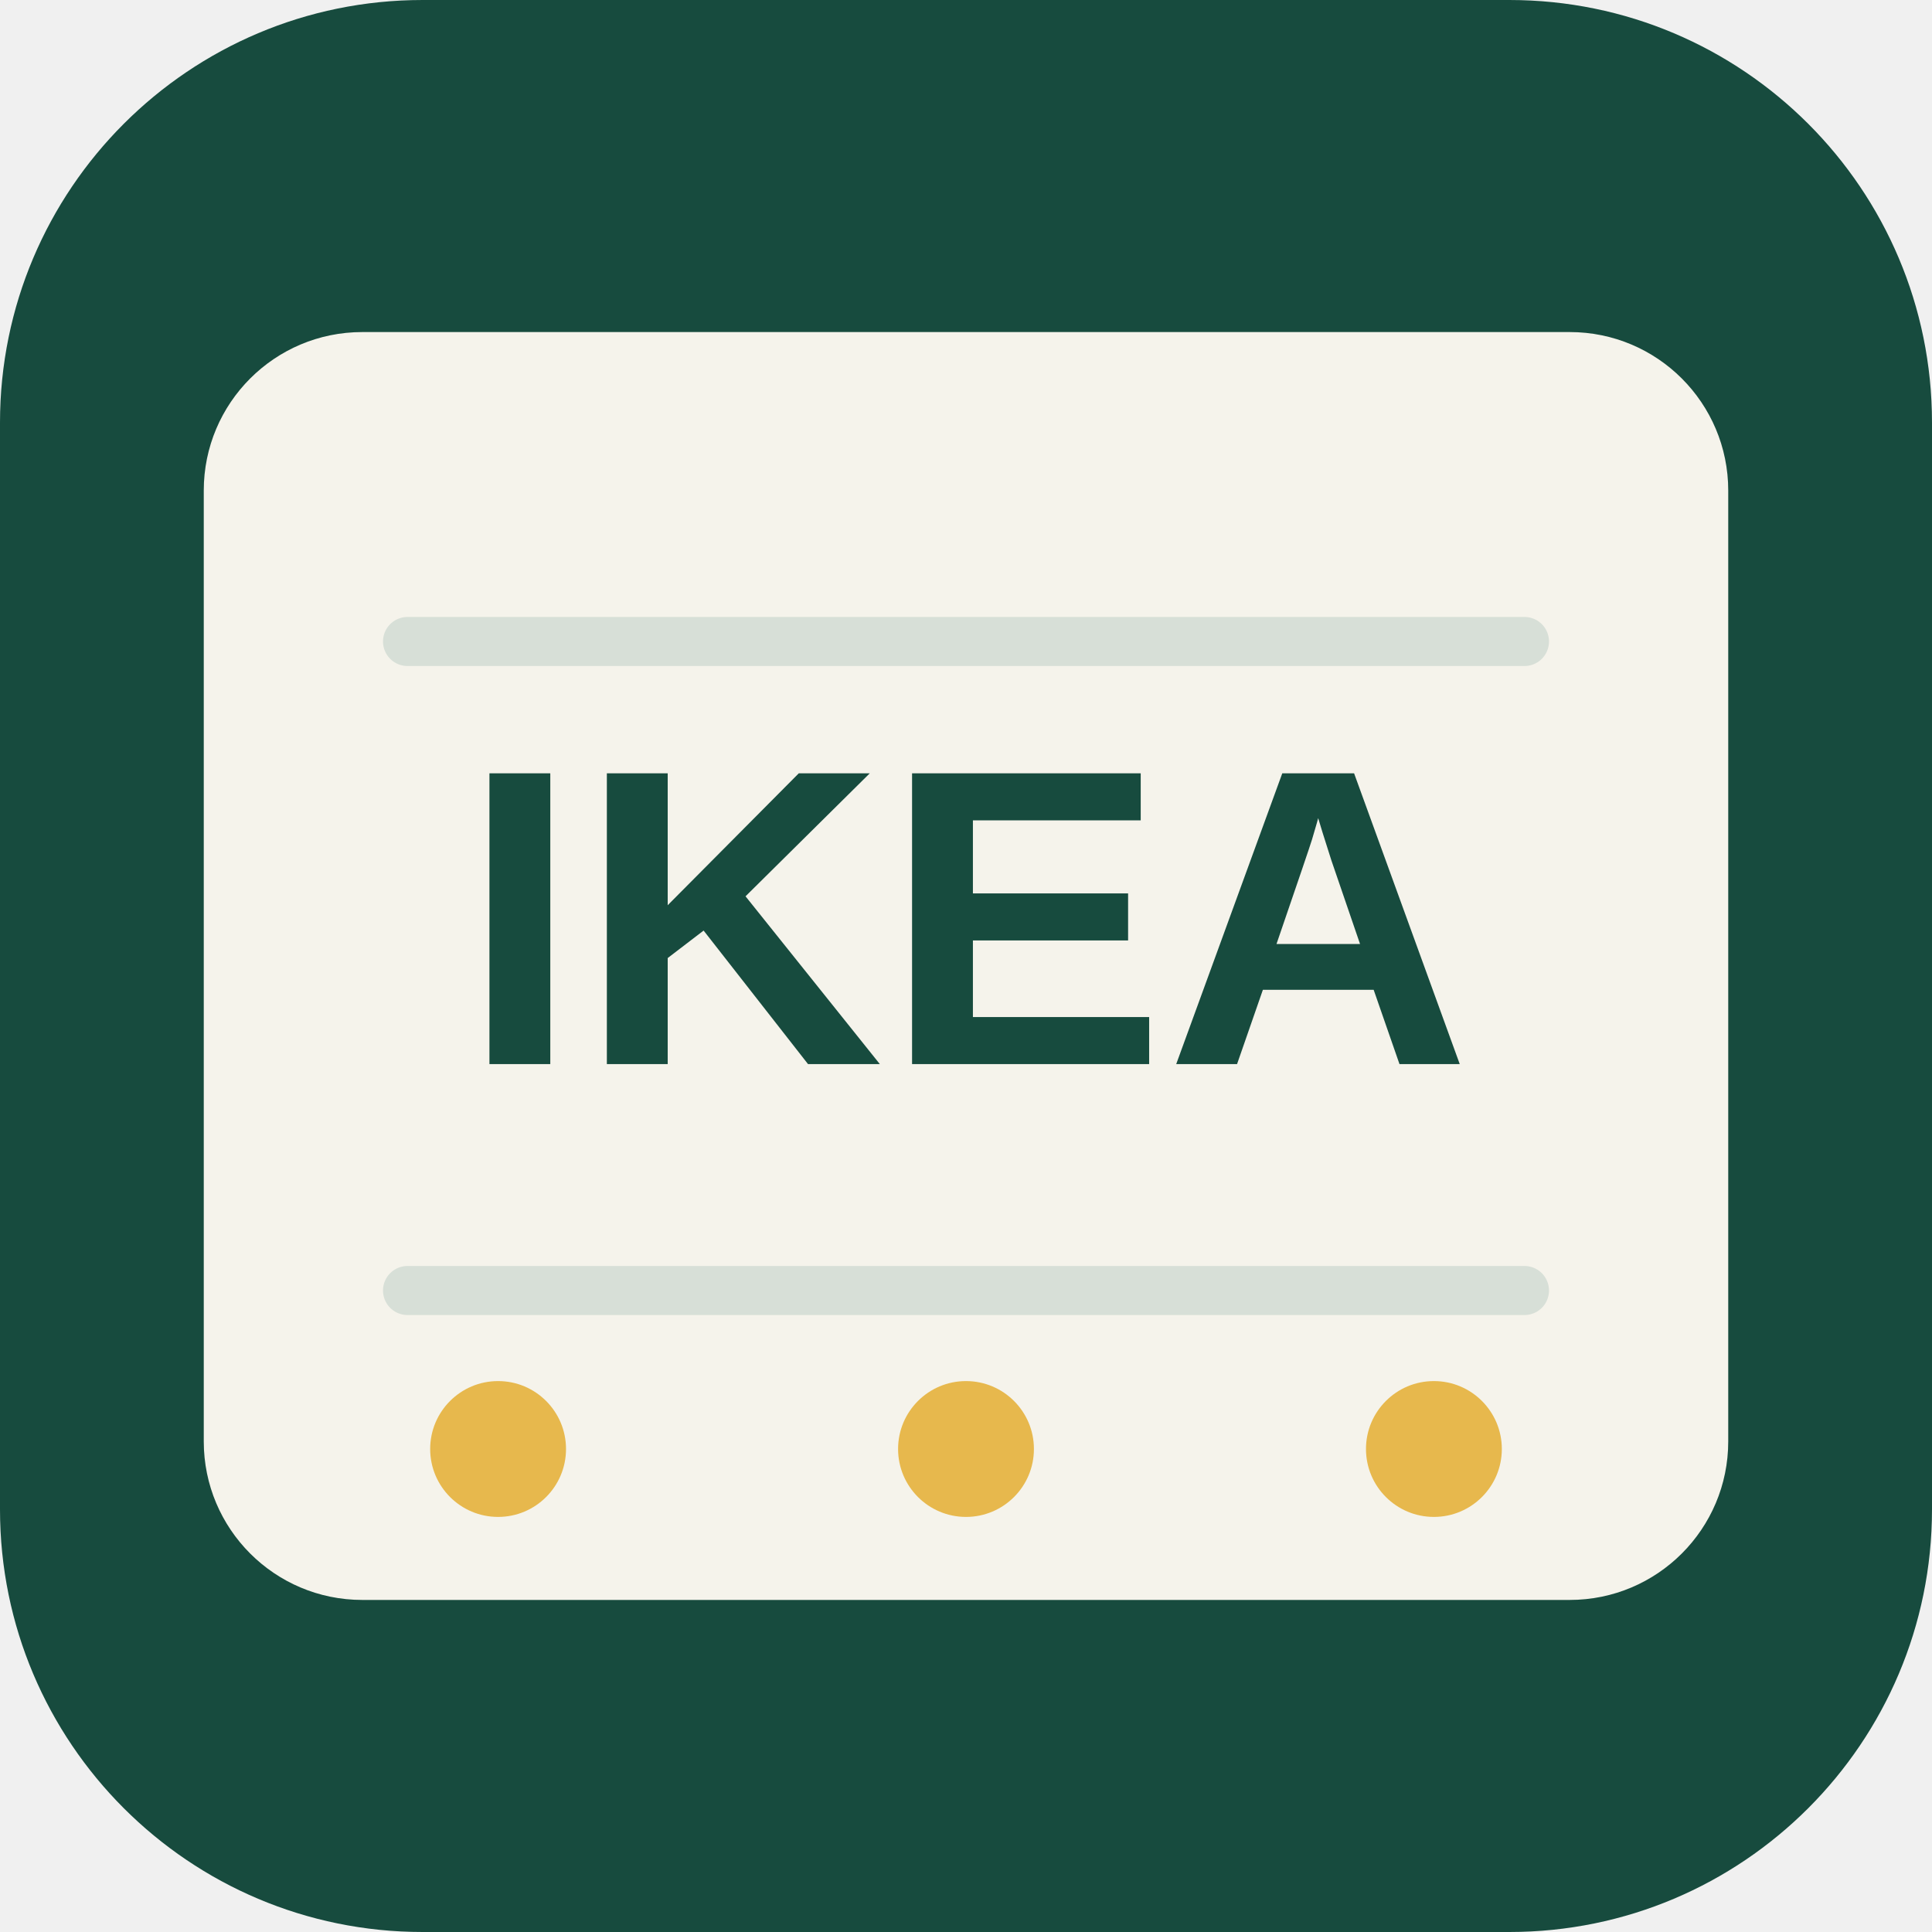
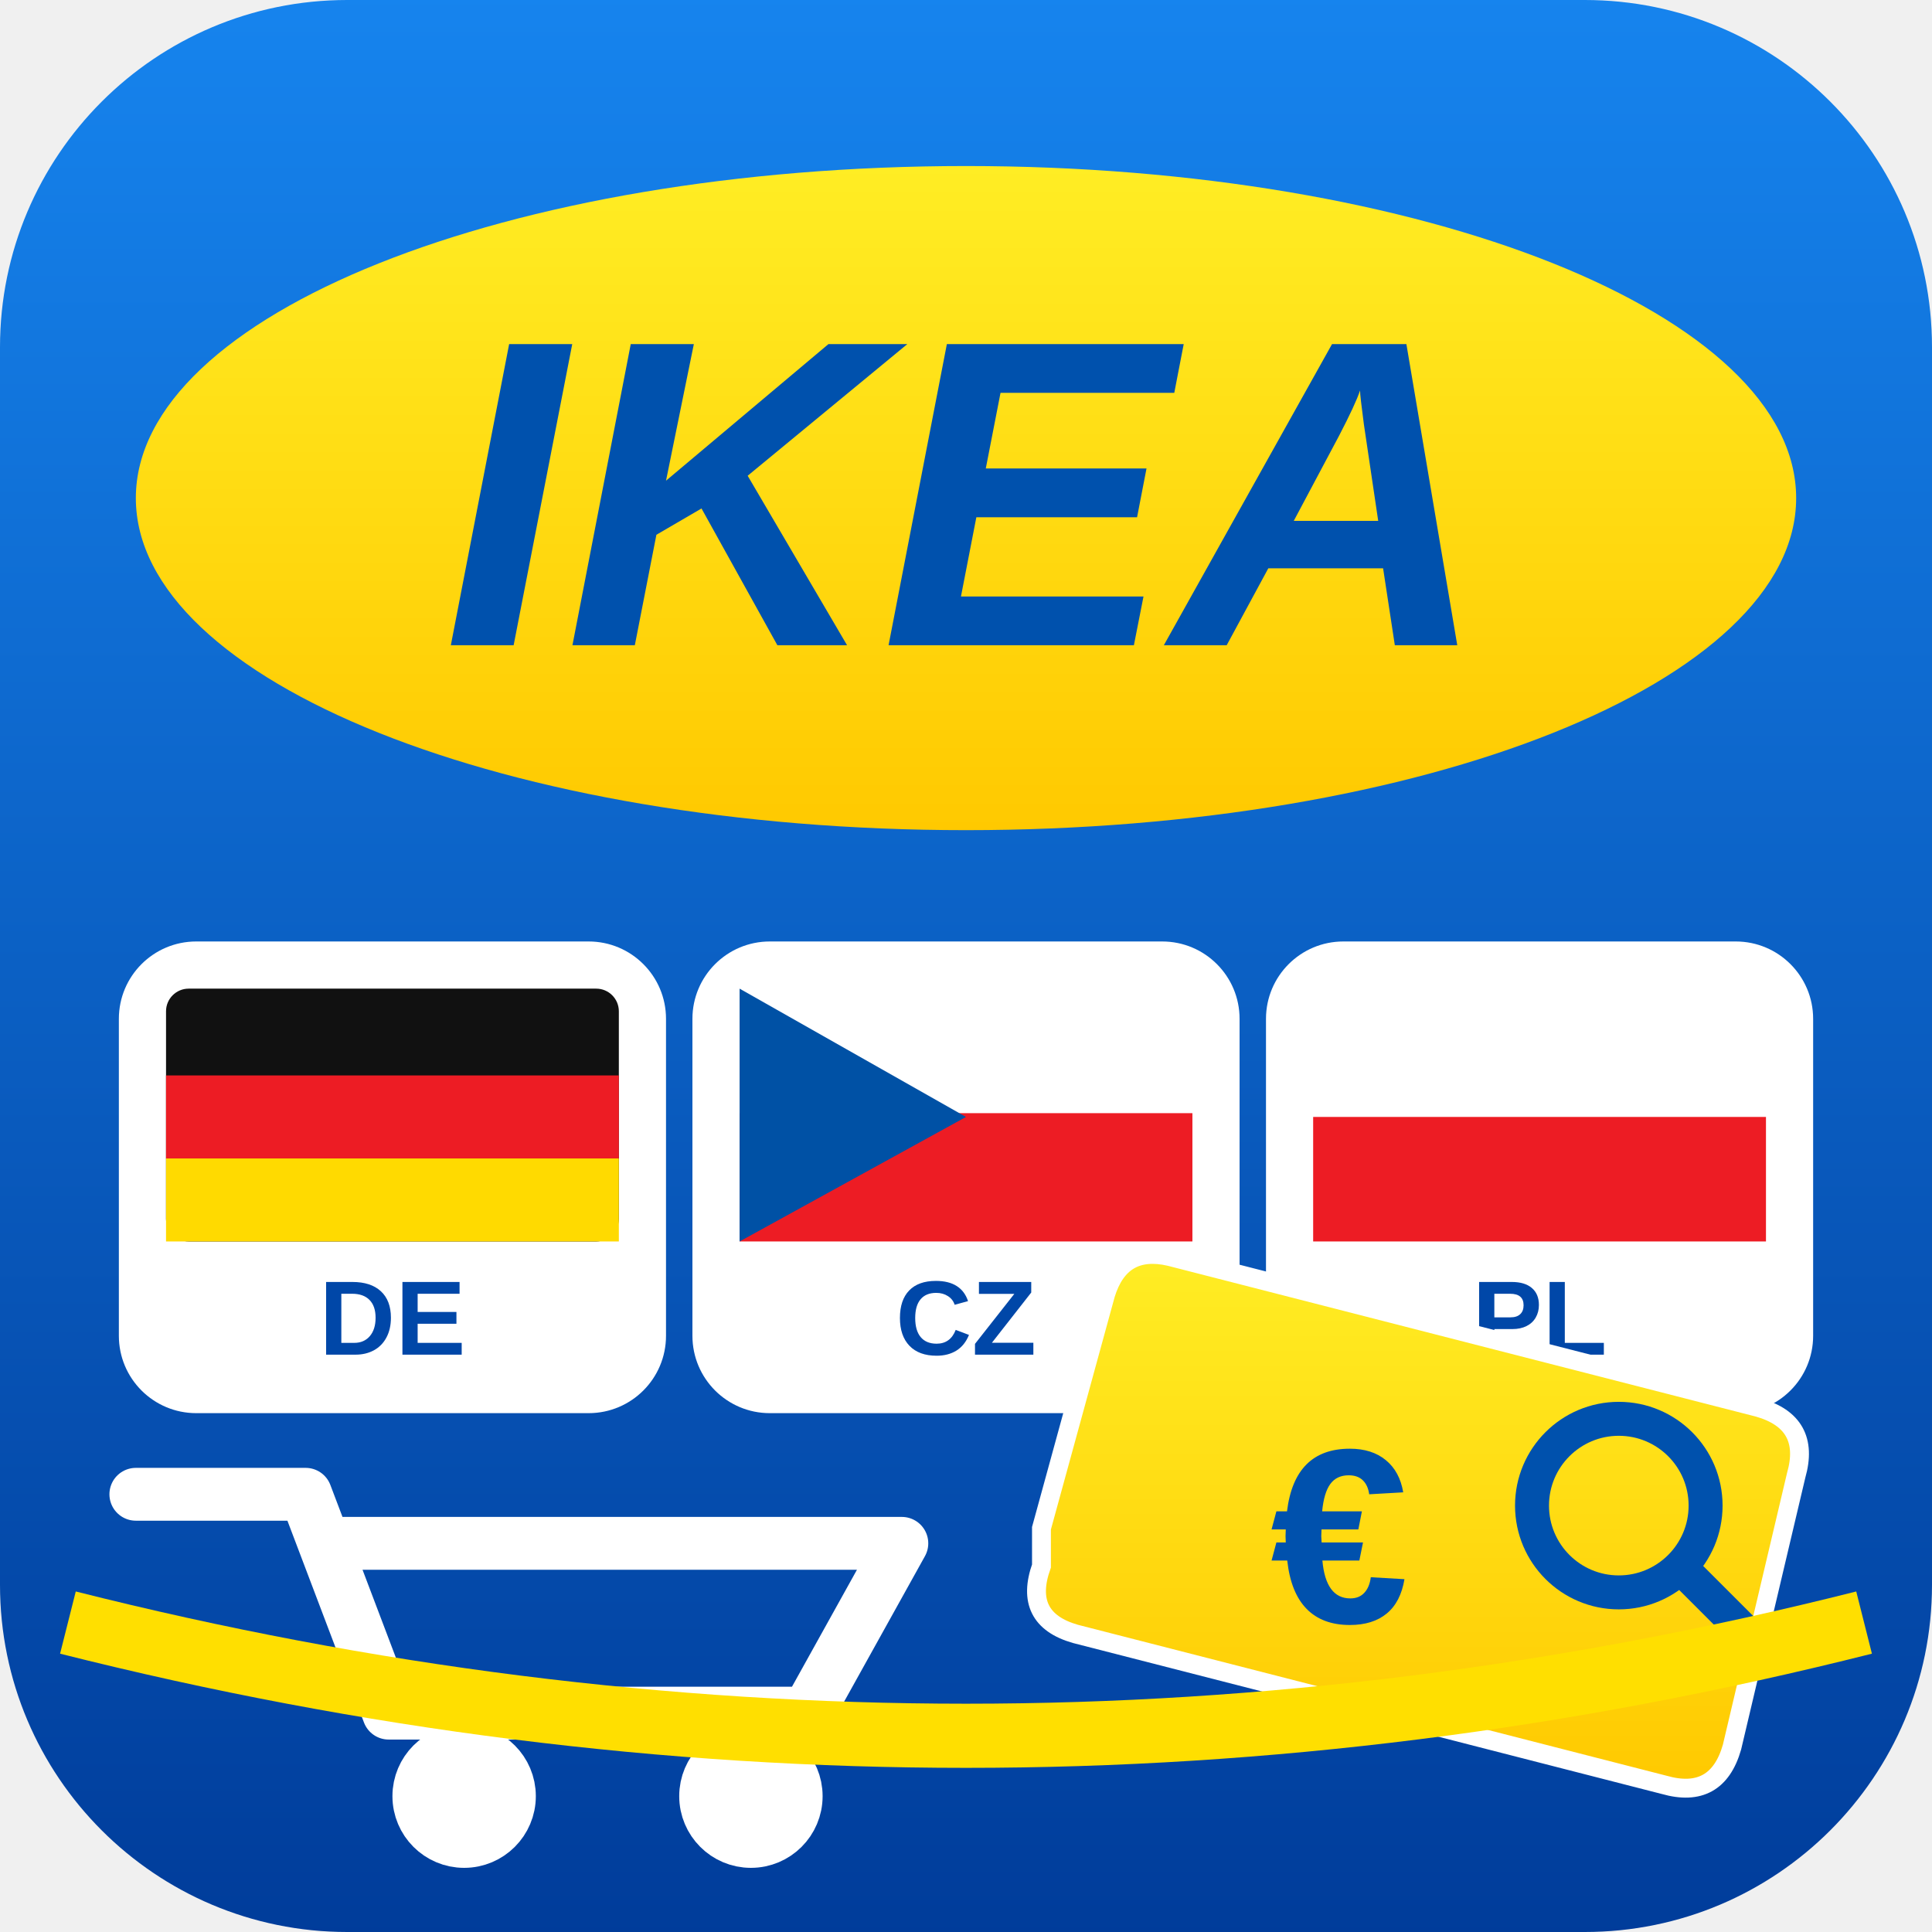
<svg xmlns="http://www.w3.org/2000/svg" viewBox="0 0 512 512">
-   <rect width="512" height="512" rx="112" fill="#174b3e" />
-   <rect x="54" y="88" width="404" height="336" rx="42" fill="#f5f3eb" />
-   <path d="M108 170h296M108 342h296" stroke="#d7dfd7" stroke-width="13" stroke-linecap="round" />
-   <text x="256" y="282" text-anchor="middle" font-family="Arial,sans-serif" font-size="112" font-weight="800" fill="#174b3e">IKEA</text>
-   <circle cx="132" cy="384" r="18" fill="#e7b84d" />
-   <circle cx="256" cy="384" r="18" fill="#e7b84d" />
-   <circle cx="380" cy="384" r="18" fill="#e7b84d" />
+   <defs>
+     <linearGradient id="b" x2="0" y2="1">
+       <stop stop-color="#1684ee" />
+       <stop offset="1" stop-color="#003c9a" />
+     </linearGradient>
+     <linearGradient id="y" x2="0" y2="1">
+       <stop stop-color="#ffed24" />
+       <stop offset="1" stop-color="#ffc900" />
+     </linearGradient>
+   </defs>
+   <rect width="512" height="512" rx="92" fill="url(#b)" />
+   <ellipse cx="256" cy="132" rx="220" ry="88" fill="url(#y)" />
+   <text x="256" y="171" text-anchor="middle" font-family="Arial" font-size="116" font-weight="900" font-style="italic" fill="#0051ad">IKEA</text>
+   <g stroke="#fff" stroke-width="5">
+     <rect x="34" y="252" width="140" height="120" rx="18" fill="#fff" />
+     <rect x="186" y="252" width="140" height="120" rx="18" fill="#fff" />
+     <rect x="338" y="252" width="140" height="120" rx="18" fill="#fff" />
+   </g>
+   <g>
+     <rect x="44" y="262" width="120" height="67" rx="6" fill="#111" />
+     <path d="M44 285h120v22H44z" fill="#ed1c24" />
+     <path d="M44 307h120v22H44z" fill="#ffda00" />
+     <rect x="196" y="262" width="120" height="67" rx="6" fill="#fff" />
+     <path d="M196 295h120v34H196z" fill="#ed1c24" />
+     <path d="M196 262l60 34-60 33z" fill="#0051a5" />
+     <rect x="348" y="262" width="120" height="67" rx="6" fill="#fff" />
+     <path d="M348 296h120v33H348z" fill="#ed1c24" />
+   </g>
+   <g font-family="Arial" font-weight="bold" font-size="28" fill="#0047a8" text-anchor="middle">
+     <text x="104" y="359">DE</text>
+     <text x="256" y="359">CZ</text>
+     <text x="408" y="359">PL</text>
+   </g>
+   <g fill="none" stroke="#fff" stroke-width="14" stroke-linecap="round" stroke-linejoin="round">
+     <path d="M36 396h45l22 58h111l25-45H88" />
+     <circle cx="123" cy="476" r="12" fill="#fff" />
+     <circle cx="199" cy="476" r="12" fill="#fff" />
+   </g>
+   <path d="M276 405l17-62q4-13 17-10l156 40q14 4 10 18l-17 72q-4 14-18 10l-156-40q-14-4-9-18z" fill="url(#y)" stroke="#fff" stroke-width="5" />
+   <text x="355" y="430" text-anchor="middle" font-family="Arial" font-size="66" font-weight="900" fill="#0051ad">€</text>
+   <circle cx="429" cy="399" r="23" fill="none" stroke="#0051ad" stroke-width="9" />
+   <path d="M446 416l20 20" stroke="#0051ad" stroke-width="9" stroke-linecap="round" />
+   <path d="M18 430Q256 490 494 430" fill="none" stroke="#ffdf00" stroke-width="17" />
</svg>
